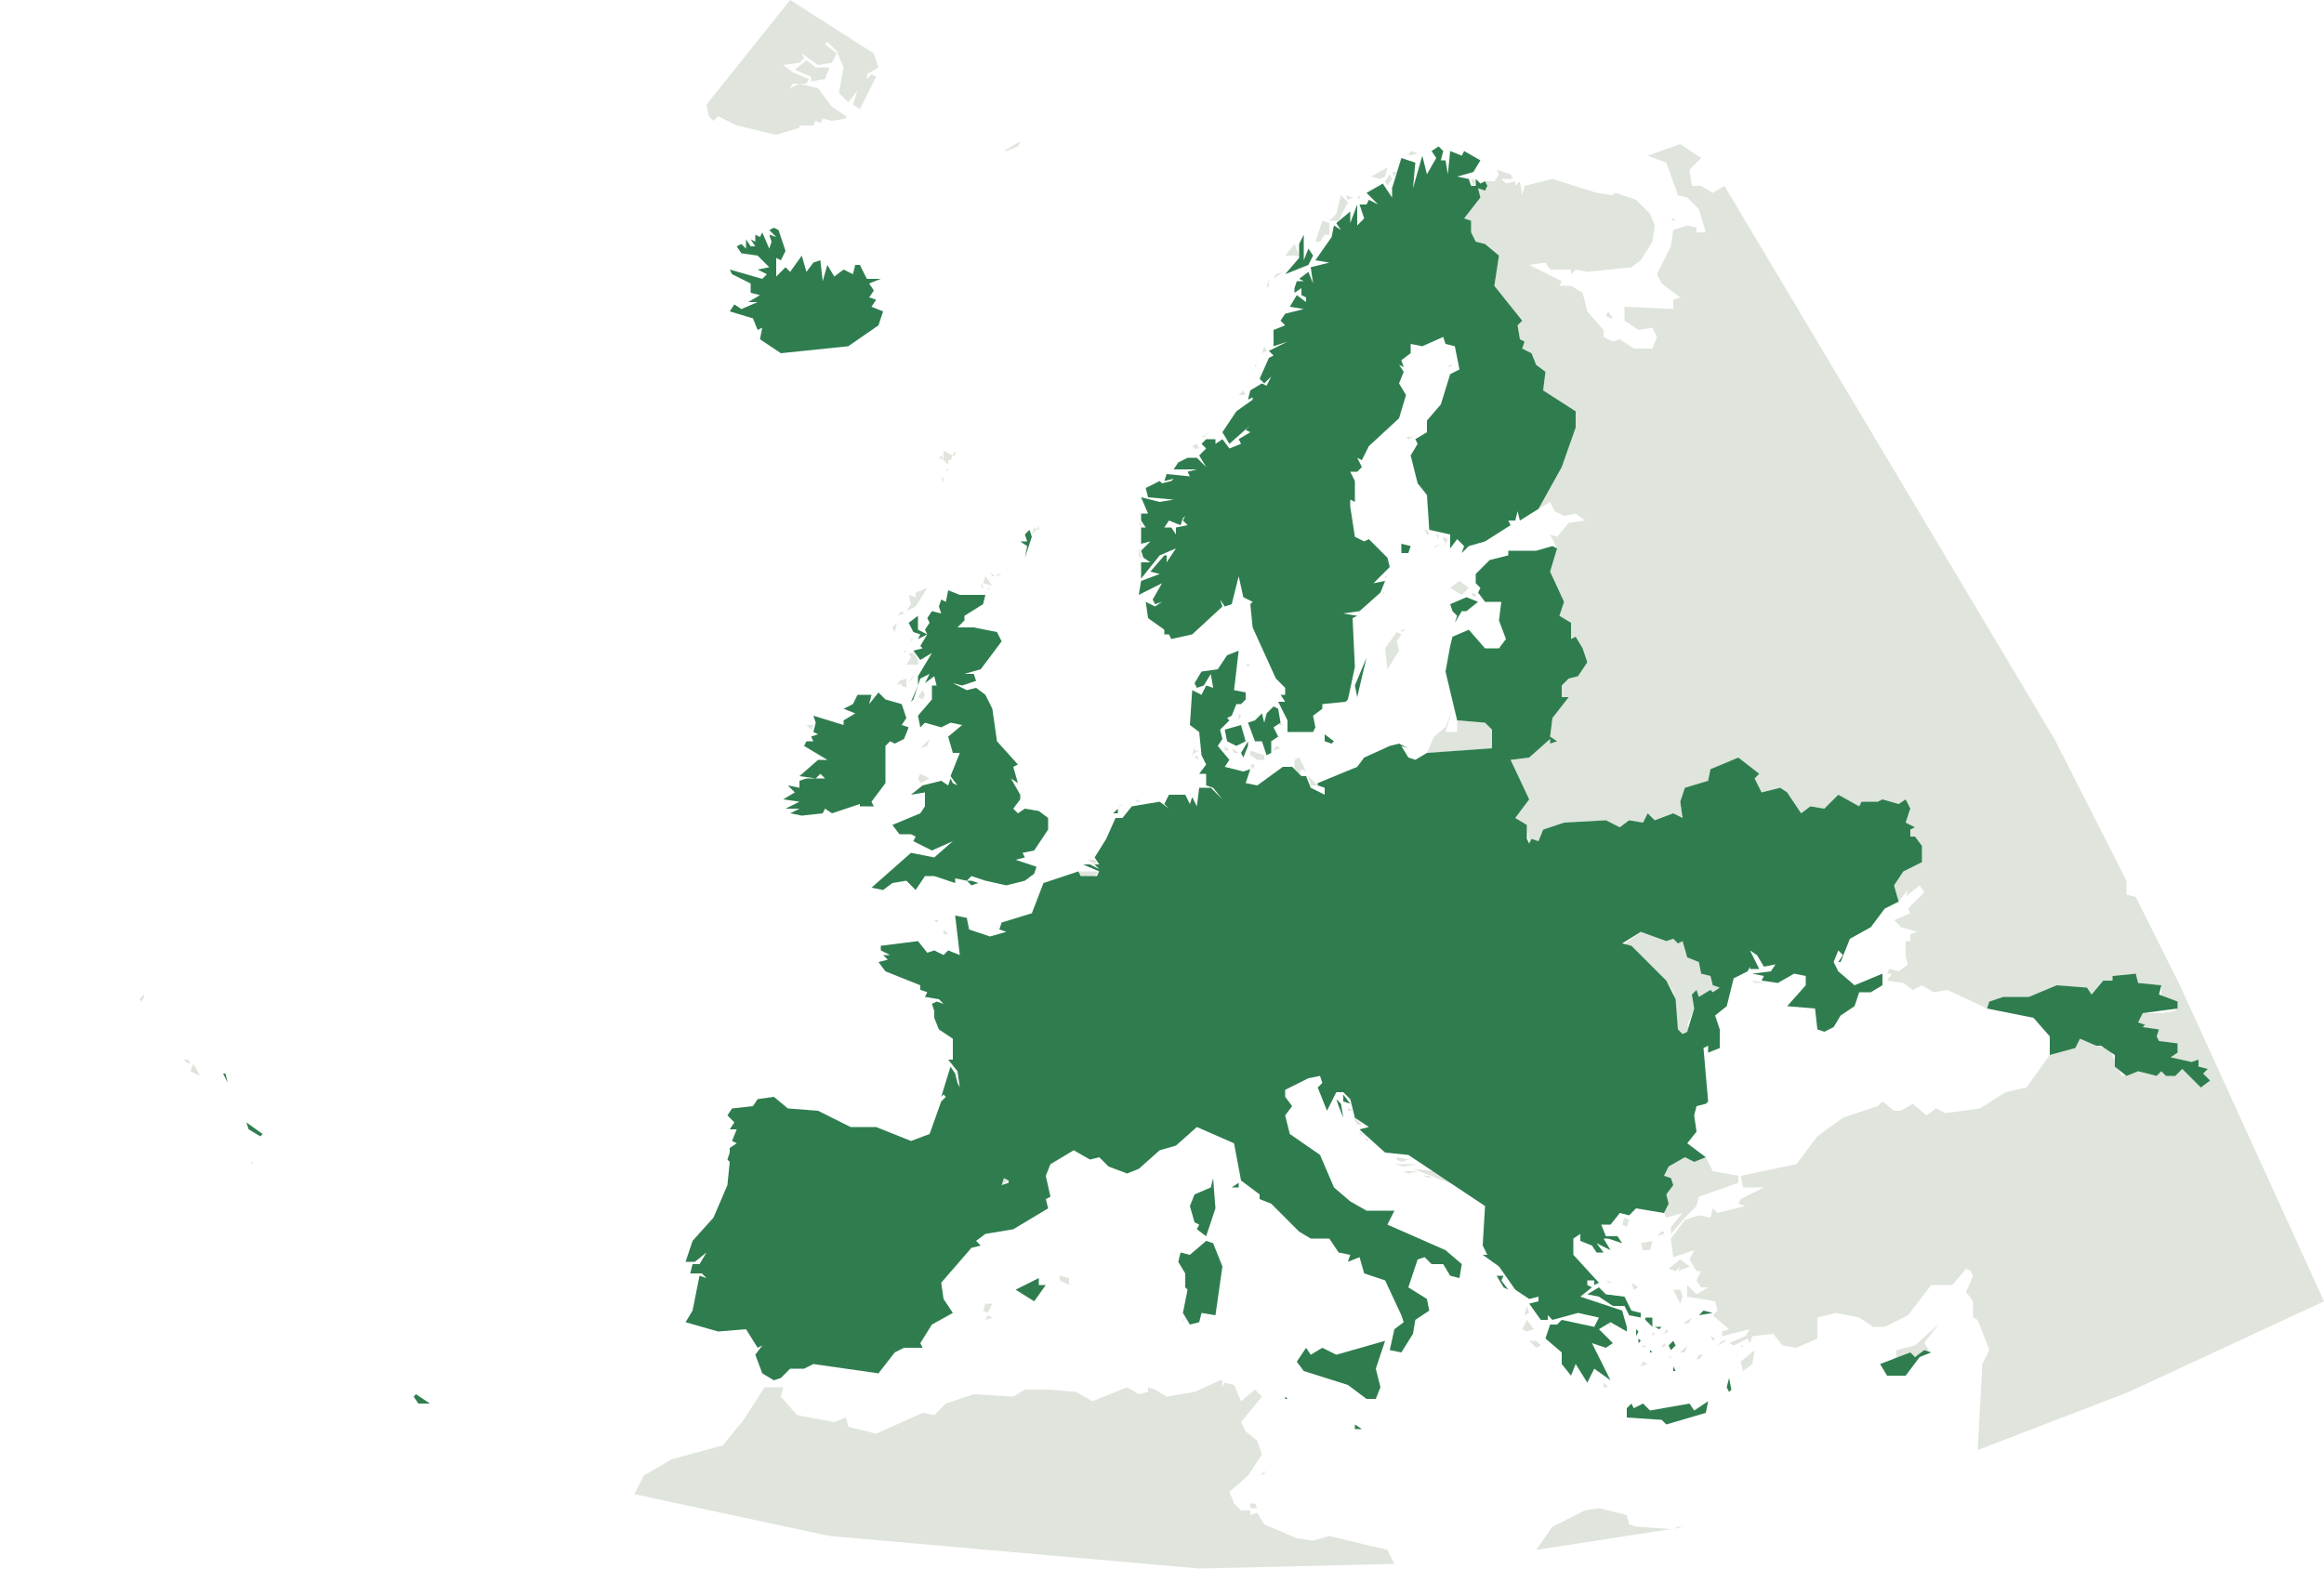
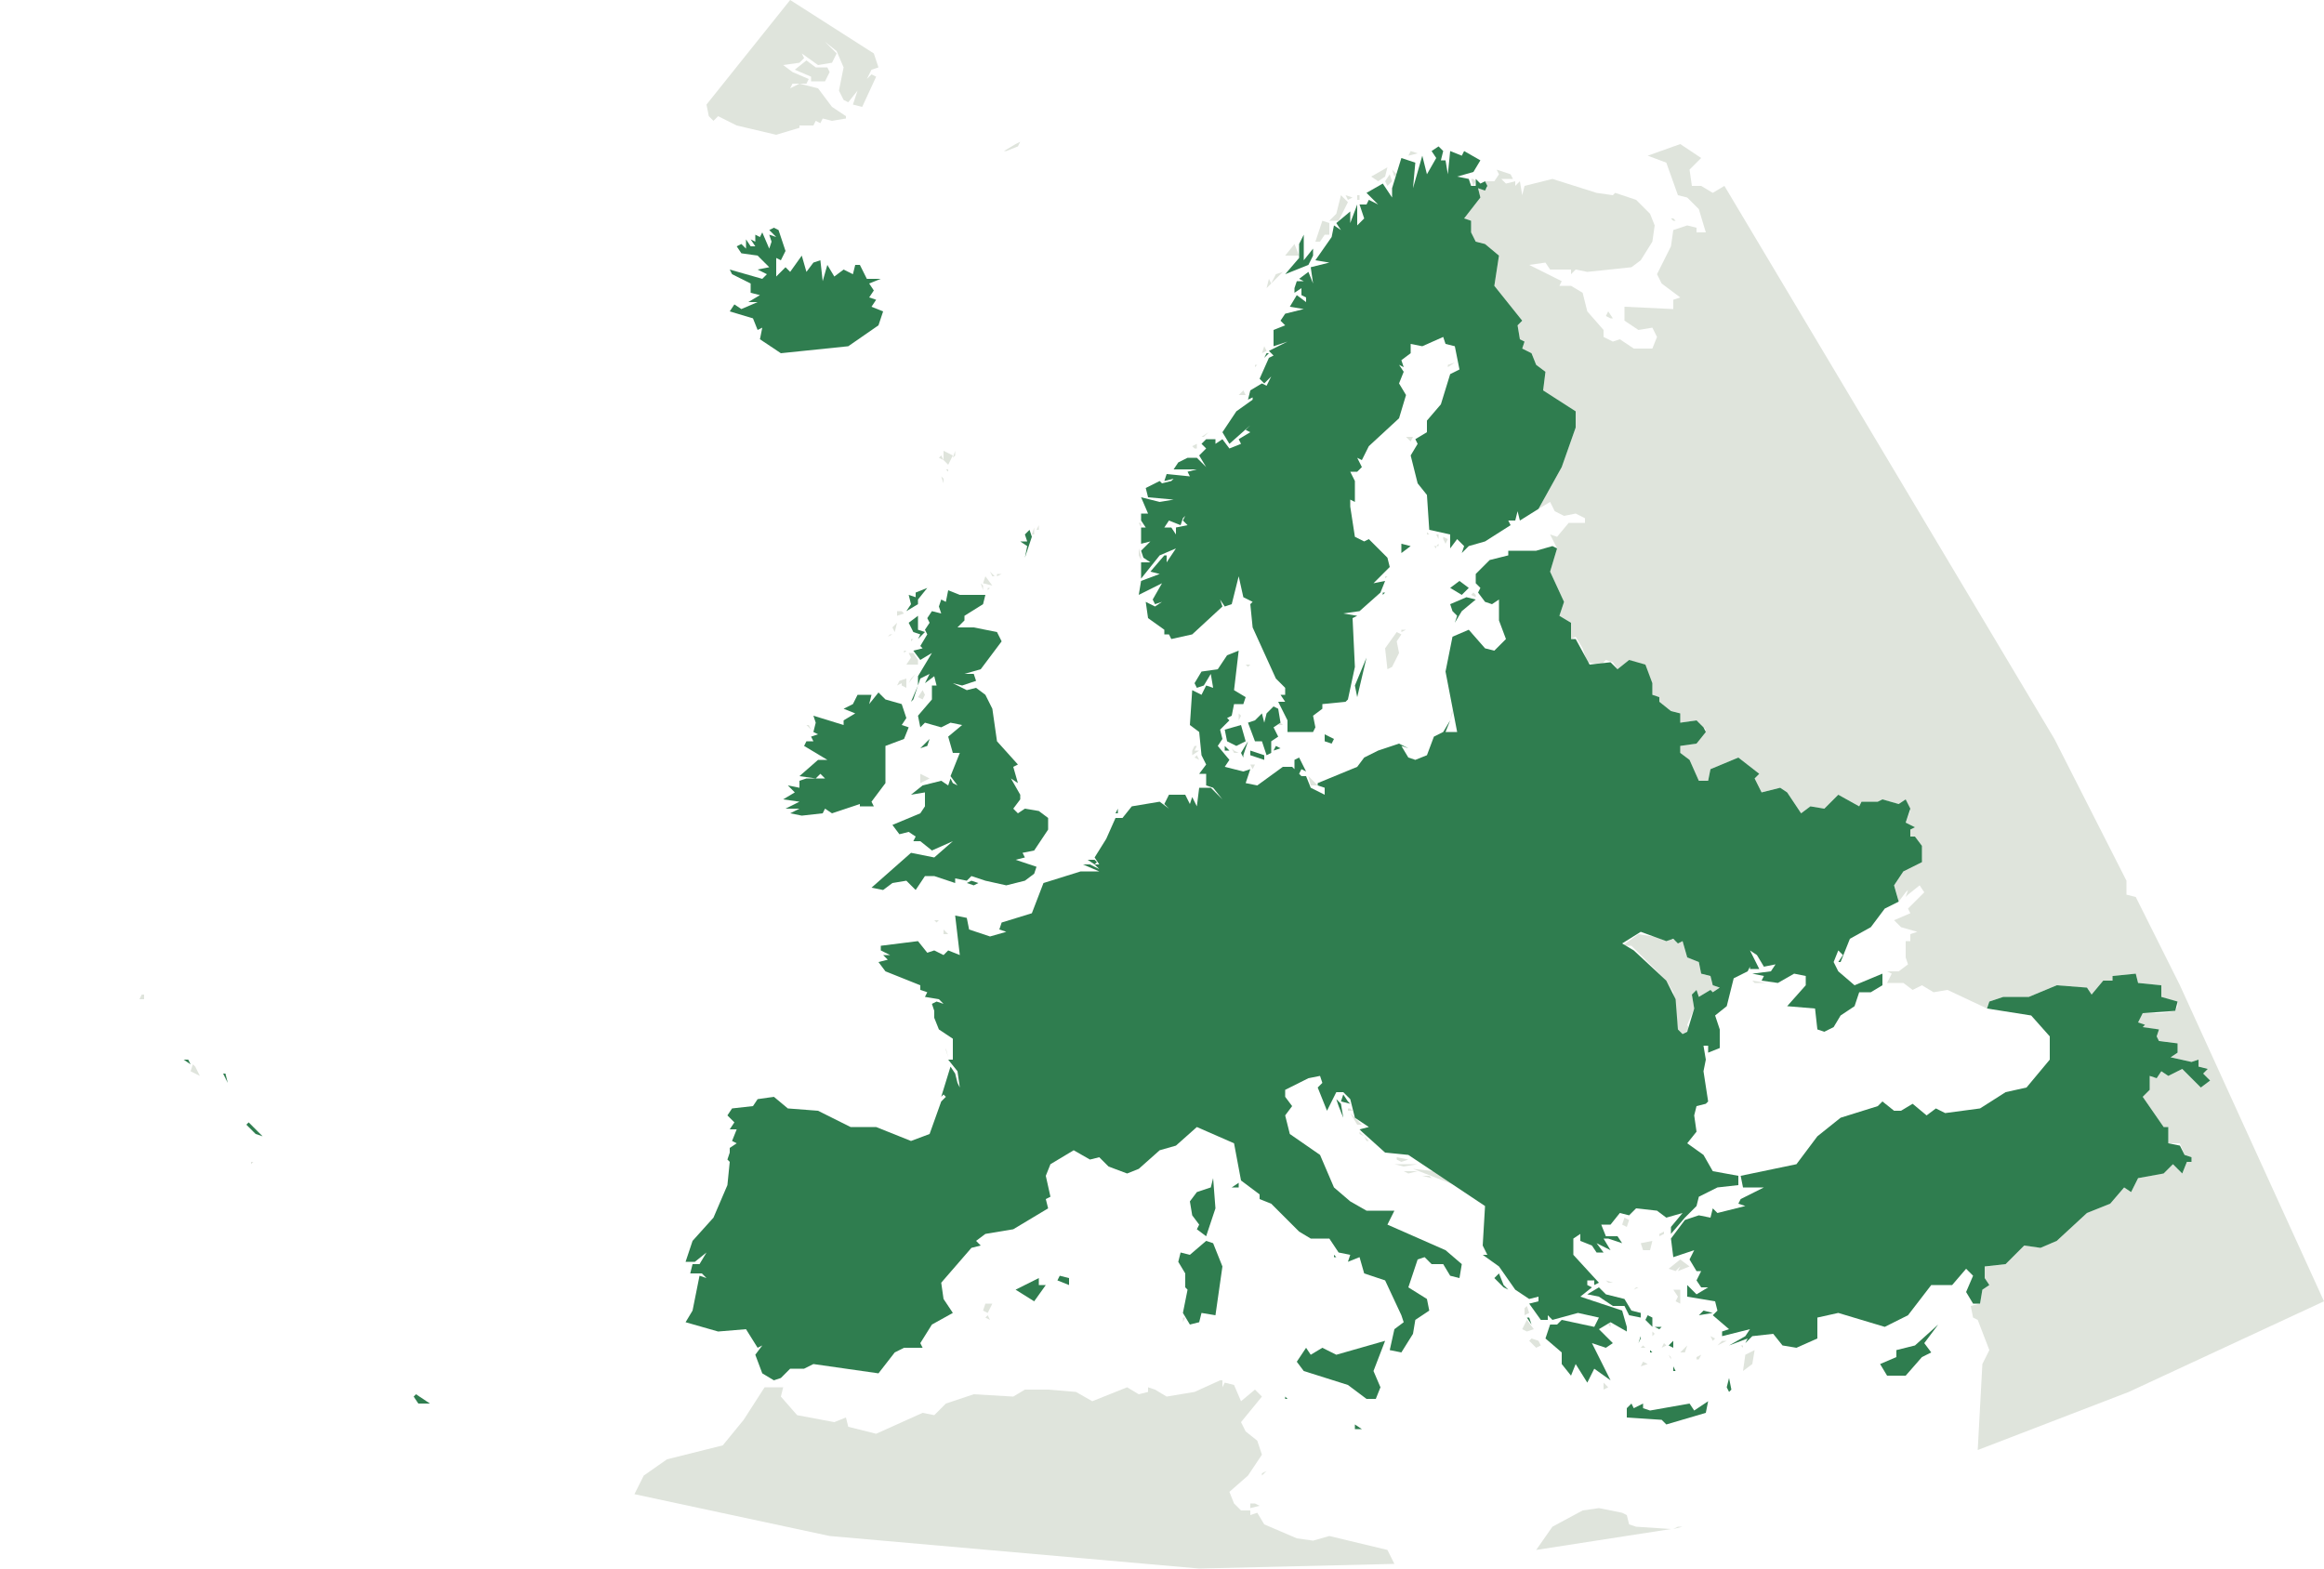
<svg xmlns="http://www.w3.org/2000/svg" viewBox="0 0 1000 675" role="img" aria-label="Map of Europe; the shaded land has DayHikes in the Catalog">
  <g fill-rule="evenodd">
-     <path fill="#dfe4dc" d="M273,643L277,635L289,628L311,622L320,611L329,597L337,597L336,601L343,609L359,612L364,610L365,614L377,617L397,608L402,609L407,604L419,600L436,601L441,598L451,598L463,599L470,603L485,597L490,600L494,599L494,597L497,598L502,601L514,599L525,594L526,594L526,597L527,595L531,596L534,603L540,598L543,601L534,612L536,616L541,620L543,626L537,635L529,642L531,647L534,650L538,650L538,652L541,651L544,656L558,662L565,663L572,661L597,667L600,673L516,675L357,661ZM109,500L108,501L108,500ZM83,458L84,459L86,463L82,461ZM79,456L81,456L82,458L80,457ZM90,463L86,457L90,463ZM61,431L60,430L62,428L62,429ZM406,400L408,402L406,402ZM403,397L402,396L404,396ZM395,335L396,333L400,335L396,337ZM350,312L349,314L347,312ZM396,322L400,318L399,321ZM397,297L398,299L397,301L395,300ZM388,295L388,294L386,295L387,293L390,292L390,296ZM392,292L394,290L391,294ZM391,281L393,281L395,284L395,286L390,286L392,283ZM389,281L389,280L390,280ZM384,273L383,273L383,273ZM393,275L392,276L392,275ZM386,268L385,272L385,272L384,270ZM386,265L388,263L389,264ZM394,261L390,263L392,260L391,256L394,257L394,255L399,253ZM426,253L425,254L425,253ZM423,252L423,254L422,251ZM427,252L423,251L424,248ZM426,246L428,248L427,248ZM429,247L431,247L429,248ZM405,205L406,206L406,208ZM407,202L408,202L408,203ZM404,197L405,196L406,198ZM408,200L406,198L406,194L410,196L409,198L408,198ZM411,196L410,196L411,194ZM378,29L373,32L373,34L375,32L377,33L370,47L367,45L369,39L365,44L361,40L363,29L360,22L356,18L355,19L360,23L358,27L352,28L345,23L346,25L344,27L337,28L341,31L348,34L347,36L341,36L340,38L344,36L352,38L358,46L364,50L364,51L358,52L354,51L353,53L351,52L350,54L344,54L344,55L334,58L317,54L309,50L307,52L305,50L304,45L340,0L376,23ZM355,34L349,35L349,33L342,30L347,26L351,29L357,29ZM438,63L433,65L432,65L437,62L439,61ZM540,647L541,649L538,649L538,647ZM543,634L545,633L543,635ZM427,567L424,568L425,566ZM427,561L425,565L423,564L424,561ZM509,568L510,567L509,569ZM460,550L460,553L456,551L456,549ZM509,536L507,538L509,536ZM431,510L432,507L434,508ZM499,495L500,495L500,495ZM408,455L407,452L407,451ZM470,378L465,377L464,375L473,375ZM468,370L471,370L472,371L471,372ZM483,346L482,347L481,347ZM484,345L486,345L488,345L485,345ZM489,345L489,344L491,345ZM493,344L495,344L493,344ZM540,329L539,331L538,329ZM515,325L516,327L514,326ZM541,327L538,325L538,323L544,325L544,327ZM533,324L531,324L530,322ZM516,323L514,324L513,325L514,321L514,323ZM529,323L527,323L527,321L528,322ZM534,308L533,310L533,307ZM537,287L536,286L538,286ZM490,236L491,239L491,241L490,239ZM446,228L444,230L445,227ZM446,228L447,226L447,228ZM491,227L490,225L491,225ZM516,193L514,193L513,192L515,191ZM520,186L518,188L517,188ZM535,168L536,170L533,170ZM541,157L540,158L540,157ZM583,612L581,612L581,612ZM657,573L655,572L657,568L660,572ZM657,562L658,565L656,566ZM575,541L574,540L575,541ZM557,524L557,523L557,524ZM626,510L608,503L617,504ZM612,506L615,506L616,507ZM606,505L604,504L610,504ZM600,501L610,501L604,502ZM606,499L603,500L601,499L601,498ZM587,489L588,490L589,491L588,491ZM583,488L586,491L582,487ZM585,488L585,487L587,489ZM584,484L582,480L586,484ZM582,478L580,478L580,477L581,477ZM564,338L563,334L567,338ZM557,331L557,327L559,326L562,332L560,331L559,333ZM548,323L549,321L551,322ZM552,312L550,312L551,311ZM602,280L597,288L596,279L601,272L603,273L601,276ZM603,272L603,271L605,271ZM595,256L595,255L596,255ZM597,248L596,249L596,249L596,248ZM609,238L610,239L609,238ZM602,236L602,238L602,236ZM544,149L545,151L543,152ZM546,120L546,123L545,124ZM552,117L548,120L547,122L549,118ZM559,110L553,110L557,105ZM572,96L572,101L570,101L568,104L566,104L569,95ZM580,87L576,95L572,95L575,92L577,84ZM584,85L585,84L585,86ZM580,86L579,84L579,84L582,85ZM724,657L720,658L722,657ZM682,650L688,649L700,652L701,656L704,657L719,658L661,667L668,657ZM692,597L690,597L690,595ZM707,586L709,587L706,588ZM719,585L718,583L719,584ZM726,579L725,582L723,582ZM717,579L715,580L716,578ZM708,580L706,579L708,579ZM712,574L711,575L711,573ZM716,574L717,572L718,573ZM658,577L661,577L663,579L661,580ZM693,569L693,571L692,570ZM702,552L705,554L703,555ZM694,552L692,552L691,551ZM695,550L695,550L694,551ZM710,538L707,538L706,535L711,534ZM713,532L715,530L716,530L716,531ZM709,527L712,527L712,527ZM701,525L700,528L698,527L699,524ZM627,310L639,311L642,314L643,322L614,324L617,317L622,313L625,305L622,315L627,315ZM635,257L633,256L634,255L635,256ZM629,256L624,253L628,250L632,253ZM618,236L617,235L618,235ZM619,235L618,235L619,234ZM622,234L621,232L621,231L623,232ZM619,230L619,232L618,230ZM615,230L614,230L613,228L614,228ZM608,188L606,189L605,188ZM625,157L624,158L623,158L624,157ZM597,80L596,78L598,75L599,77ZM599,74L601,74L600,76ZM594,77L590,76L597,72L596,76ZM610,66L606,67L607,65ZM851,624L853,587L856,581L851,568L849,567L849,560L846,556L849,549L848,547L846,546L840,553L831,553L821,566L811,571L806,571L800,567L790,565L782,567L782,576L773,580L767,579L763,574L754,575L753,578L752,576L746,579L744,578L751,575L753,572L741,575L741,573L744,572L737,566L739,564L738,560L726,558L726,553L730,557L735,554L732,554L730,551L732,547L730,547L727,542L729,538L720,541L719,533L725,525L731,523L736,524L737,520L739,522L751,519L748,518L749,516L759,511L750,511L749,506L773,501L782,489L793,481L808,476L810,474L815,478L818,478L823,475L829,480L833,477L837,479L852,477L863,470L872,468L882,454L893,451L895,447L908,452L913,463L920,461L928,463L930,461L933,463L939,460L947,468L951,465L948,462L950,460L946,459L946,456L943,457L934,455L937,453L937,449L929,448L928,446L929,443L922,442L923,441L920,440L922,436L930,436L936,435L937,433L937,431L930,429L930,424L920,423L919,419L909,420L909,422L905,422L900,428L898,425L885,424L873,429L862,429L856,431L855,434L838,426L832,427L827,424L823,426L819,423L812,422L814,419L812,419L813,417L817,418L821,415L820,412L820,405L822,405L822,402L825,401L818,399L815,396L822,393L821,391L828,384L826,381L821,385L820,386L821,383L820,384L817,388L816,384L815,381L819,375L827,370L827,364L824,360L822,360L822,357L824,356L820,354L822,349L820,344L817,346L810,344L808,345L801,345L800,347L791,342L785,348L779,347L775,350L769,341L766,339L758,341L755,335L757,333L748,326L736,331L735,336L725,339L723,345L724,352L720,350L712,353L709,350L707,354L701,353L697,356L691,353L673,354L664,357L662,362L659,361L658,363L657,355L652,352L658,344L650,327L658,326L667,318L667,320L670,319L667,317L668,309L675,300L672,300L672,295L675,292L679,291L683,285L681,279L678,274L676,275L676,268L671,265L673,259L667,246L670,236L667,230L670,231L675,225L682,224L678,221L673,222L669,220L667,216L662,219L672,201L678,184L678,177L664,168L665,160L661,157L659,152L655,150L656,147L654,146L653,140L655,138L643,123L645,110L639,105L635,104L633,100L633,95L630,94L637,85L636,81L640,81L639,78L643,78L645,75L644,73L650,75L651,77L646,77L648,79L652,78L652,80L654,78L655,84L656,80L668,77L687,83L694,84L695,83L704,86L710,92L712,97L711,104L706,112L702,115L683,117L678,116L676,118L676,116L667,116L665,113L658,114L672,121L671,123L676,123L681,126L683,134L690,142L690,145L694,147L697,146L703,150L711,150L713,145L711,141L705,142L699,138L699,132L720,133L720,129L723,128L715,122L713,118L719,106L720,99L726,97L730,98L730,100L734,100L731,90L726,85L722,84L717,70L709,67L723,62L732,68L727,73L728,80L732,80L737,83L742,80L884,318L915,379L915,385L919,386L938,424L1000,560L916,599ZM859,598L859,599L859,598ZM830,581L823,584L822,582L816,585L814,585L816,584L816,581L824,579L834,570L828,578ZM749,586L755,581L754,587L750,590ZM733,583L731,585L730,585L731,583ZM750,580L749,579L750,579ZM743,577L739,579L738,580L741,577ZM738,576L737,577L736,575ZM725,570L725,569L728,567L727,569ZM720,555L723,555L724,558L723,561ZM727,545L722,547L723,545L721,547L718,546L723,542ZM921,443L921,444L921,443ZM748,509L731,515L730,519L725,524L719,531L719,528L724,522L717,524L716,522L718,518L717,514L720,510L719,507L716,506L718,502L725,498L729,500L734,498L737,504L748,506ZM754,422L760,423L762,423L755,423ZM706,401L717,405L720,404L722,406L724,405L726,412L731,414L732,419L736,420L737,424L740,425L737,427L736,426L731,429L730,426L728,428L729,434L726,441L727,443L724,445L722,443L720,427L717,422L702,407L698,407ZM691,136L692,134L694,137L693,137ZM721,95L720,95L719,94L720,94ZM634,80L633,77L634,77L635,78Z" />
-     <path fill="#2f7d4f" d="M180,604L178,601L179,600L185,604ZM107,486L106,483L113,488L112,489ZM97,462L98,466L96,462ZM309,573L295,569L298,564L301,549L304,550L302,548L297,548L298,544L301,544L304,539L299,543L295,543L298,534L307,524L313,510L314,500L313,499L314,496L314,494L317,492L315,491L317,486L314,486L316,483L313,480L315,477L324,476L326,473L333,472L339,477L352,478L366,485L377,485L392,491L400,488L405,474L407,472L406,471L405,472L409,459L411,462L412,466L413,468L412,461L408,456L410,456L410,447L404,443L402,438L402,435L401,432L403,431L406,432L404,430L398,429L399,427L396,426L396,424L381,418L378,414L382,413L380,411L383,411L379,409L379,407L395,405L399,410L402,409L406,411L408,409L413,411L411,394L416,395L417,400L426,403L433,401L430,400L431,397L444,393L449,380L464,375L465,377L472,377L473,375L466,372L469,372L473,374L471,372L473,372L471,369L476,361L480,352L483,352L487,347L499,345L503,348L501,346L503,342L507,342L510,342L512,346L513,343L515,347L516,339L521,339L525,343L526,344L522,339L519,338L519,333L516,333L519,329L517,325L516,315L512,312L513,297L517,299L519,295L522,296L521,290L518,295L515,296L514,294L517,289L524,288L528,282L533,280L531,297L536,298L536,301L534,303L532,303L530,308L528,309L529,310L525,314L526,318L524,321L529,327L527,330L535,332L538,331L536,337L541,338L552,330L556,330L560,334L562,334L564,339L570,342L570,339L567,338L567,337L584,330L587,326L598,321L602,320L606,322L603,321L606,326L609,327L614,324L642,322L642,314L639,311L627,310L622,289L624,278L625,274L632,271L639,279L645,279L648,275L645,267L646,259L639,259L636,255L637,253L635,251L635,247L641,241L649,239L649,237L661,237L668,235L670,236L667,246L673,259L671,265L676,268L676,275L678,274L681,279L683,285L679,291L675,292L672,295L672,300L675,300L668,309L667,317L670,319L667,320L667,318L658,326L650,327L658,344L652,352L657,355L657,361L658,363L659,361L662,362L664,357L673,354L691,353L697,356L701,353L707,354L709,350L712,353L720,350L724,352L723,345L725,339L735,336L736,331L748,326L757,333L755,335L758,341L766,339L769,341L775,350L779,347L785,348L791,342L800,347L801,345L808,345L810,344L817,346L820,344L822,348L820,354L824,356L822,357L822,360L824,360L827,364L827,371L819,375L815,381L817,388L811,391L805,399L796,404L792,414L791,414L793,411L791,409L789,414L791,418L798,424L810,419L810,424L805,427L800,427L798,433L792,437L789,442L785,444L782,443L781,434L769,433L777,424L777,420L772,419L765,423L758,422L759,420L754,419L762,418L764,415L759,416L756,411L753,409L757,417L753,417L753,416L752,418L746,421L743,433L738,437L740,443L740,451L735,453L735,450L733,451L735,474L734,475L730,476L729,480L730,487L726,492L734,498L729,500L725,498L718,502L716,506L719,507L720,510L717,514L718,518L716,522L704,520L701,523L697,522L693,527L689,527L691,532L696,532L698,535L692,533L690,533L693,538L687,535L690,539L687,539L685,536L680,534L680,531L677,533L677,540L688,552L686,553L686,551L683,551L683,553L685,554L680,558L698,564L700,571L700,573L693,569L688,572L694,578L691,580L685,578L693,594L686,589L683,595L678,587L676,592L672,587L672,582L665,576L667,570L670,570L672,568L686,571L688,567L679,565L668,568L666,566L666,568L663,568L658,561L662,560L662,558L658,559L652,555L645,545L638,540L640,540L638,536L639,519L606,497L596,496L586,487L585,486L589,485L583,481L581,473L578,470L575,470L571,478L567,468L569,466L568,463L563,464L553,469L553,472L556,476L553,480L555,488L568,497L574,511L581,517L588,521L600,521L597,527L622,538L629,544L628,550L624,549L621,544L616,544L613,541L610,542L606,554L614,559L615,564L609,568L608,574L603,582L598,581L600,572L604,569L603,566L596,551L587,548L585,541L580,543L581,540L576,539L572,533L564,533L559,530L547,518L542,516L542,514L534,508L531,492L515,485L506,493L499,495L490,503L485,505L477,502L473,498L469,499L462,495L452,501L450,506L452,515L450,516L451,520L436,529L424,531L420,534L422,536L418,537L405,552L406,559L410,565L401,570L396,578L397,580L389,580L385,582L378,591L350,587L346,589L340,589L336,593L333,594L328,591L325,583L328,579L326,580L321,572ZM431,510L434,509L434,508L432,507ZM557,523L557,524L557,523ZM702,407L717,422L721,430L722,443L724,445L726,444L729,434L728,428L730,426L731,429L736,426L737,427L740,425L737,424L736,420L732,419L731,414L726,412L724,405L722,406L720,404L717,405L706,401L698,406ZM450,553L445,560L437,555L447,550L447,553ZM526,545L523,566L517,565L516,569L512,570L509,565L511,555L510,554L510,548L507,543L508,539L512,540L519,534L522,535ZM523,520L519,532L515,529L516,527L514,526L512,519L514,514L521,511L522,507ZM530,511L533,509L533,511ZM416,379L418,379L421,380L418,381ZM481,350L479,350L481,348ZM383,319L381,321L381,337L375,345L376,347L370,347L370,346L358,350L355,348L354,350L345,351L340,350L344,348L338,348L344,345L337,344L342,341L339,338L344,339L344,336L347,335L355,335L353,333L351,335L344,334L352,327L356,327L346,321L347,319L350,319L349,317L352,316L350,315L351,311L350,308L363,312L363,310L368,307L363,305L367,303L369,299L375,299L374,303L378,298L381,301L378,303L381,301L388,303L390,309L388,312L391,313L389,318L385,320ZM498,343L499,343L498,343ZM401,366L393,362L394,360L392,359L387,359L384,355L396,350L398,347L398,341L392,342L397,338L405,336L408,338L409,335L410,337L412,338L409,334L413,324L410,324L408,317L414,312L409,311L405,313L398,311L396,313L395,308L401,301L401,295L403,295L402,291L398,294L400,290L396,292L393,301L392,302L395,295L395,291L401,281L396,284L393,280L397,279L396,278L399,273L398,271L400,268L399,266L401,263L405,264L404,261L405,258L407,259L408,254L413,256L422,256L424,256L423,260L415,265L415,267L412,270L419,270L429,272L431,276L422,288L415,290L419,290L420,293L414,295L410,294L416,297L420,296L424,299L427,305L429,319L438,329L436,330L438,337L435,335L431,334L435,335L439,342L439,344L436,348L438,350L441,348L447,349L451,352L451,357L445,366L440,367L441,369L437,370L446,373L445,376L441,379L433,381L424,379L418,377L416,379L411,378L411,380L402,377L398,377L394,383L390,379L384,380L380,383L375,382L392,367L402,369L410,362ZM537,319L537,321L535,326L534,324ZM532,321L528,319L527,314L534,312L536,319ZM395,271L399,273L395,275L396,273L393,272L391,268L395,265ZM444,231L441,240L442,235L439,233L442,233L441,230L443,228ZM379,120L374,122L376,125L374,128L377,129L375,132L380,134L378,140L365,149L336,152L327,146L328,141L326,142L324,137L314,134L316,131L319,133L326,130L322,130L327,127L323,126L323,122L315,118L314,116L328,120L330,118L326,116L331,115L326,110L319,109L317,106L319,105L321,107L321,103L323,106L325,106L323,103L325,104L325,101L327,102L328,100L331,107L332,104L331,101L334,102L331,99L333,98L335,99L338,108L336,112L334,111L334,119L338,115L340,117L345,110L347,117L350,113L353,112L354,121L356,114L359,119L363,116L367,118L368,114L370,114L373,120ZM586,615L583,615L583,613ZM554,602L553,602L553,601ZM592,589L594,597L592,602L588,602L580,596L561,590L558,586L562,580L564,583L569,580L575,583L596,577ZM657,567L659,570L659,570ZM644,549L647,549L646,551L649,555L647,554ZM575,473L577,475L578,481L576,476ZM578,474L578,471L581,475ZM574,319L573,320L570,319L570,316ZM548,313L550,317L547,319L547,324L545,325L543,319L540,319L537,311L540,310L543,307L544,311L545,307L548,304L550,305L551,311ZM583,295L588,283L584,300ZM607,235L606,238L603,238L603,234ZM621,145L612,149L607,148L607,152L603,155L604,158L602,157L604,160L602,165L605,170L602,180L589,192L586,198L584,197L586,201L584,203L581,203L583,207L583,216L581,215L581,218L583,231L587,233L589,232L597,240L598,244L591,251L596,250L594,255L585,263L578,264L584,265L582,266L583,287L580,301L579,302L569,303L569,305L565,308L566,313L565,315L554,315L554,310L550,302L553,302L551,299L553,299L553,296L549,292L539,270L538,260L539,259L535,257L533,248L530,260L527,261L525,258L526,261L513,273L504,275L503,273L501,273L501,271L494,266L493,259L497,261L500,259L497,260L496,258L500,251L490,256L491,250L499,247L495,246L501,239L502,239L502,242L506,236L499,239L491,249L491,242L495,242L492,240L491,237L495,233L491,234L491,227L504,227L506,230L506,227L511,226L509,224L510,222L509,223L508,226L503,224L501,227L493,227L491,224L491,221L494,221L491,214L499,216L505,215L494,214L493,210L499,207L500,208L504,207L505,206L501,207L502,204L512,205L511,203L515,202L505,202L507,199L511,197L515,197L519,201L516,196L519,193L517,191L519,189L523,189L523,191L526,189L529,193L534,191L533,189L538,186L536,185L538,183L529,191L526,186L532,177L539,172L539,171L537,172L538,168L543,165L545,166L547,162L544,165L542,163L546,154L548,153L546,151L554,147L548,149L548,142L553,140L551,138L553,135L561,133L555,132L558,127L562,130L562,128L560,127L560,124L557,126L557,124L558,121L561,121L559,120L563,117L565,122L564,115L572,113L566,112L573,102L574,97L577,99L575,96L581,91L581,96L584,88L584,97L587,94L585,88L588,88L589,86L593,88L588,83L595,79L599,85L599,81L603,68L609,70L608,81L612,67L614,75L618,68L616,65L619,63L621,65L620,69L622,69L623,75L624,65L629,67L630,65L637,69L634,74L627,76L632,77L633,80L635,80L635,77L637,79L639,78L640,80L639,82L636,81L637,85L630,94L633,95L633,100L635,104L639,105L645,110L643,123L655,138L653,140L654,146L656,147L655,150L659,152L661,157L665,160L664,168L678,177L678,184L672,201L662,219L654,224L653,220L652,224L649,224L650,226L639,233L632,235L629,238L630,235L627,232L624,236L624,230L615,228L614,213L610,208L607,196L610,191L609,189L614,186L614,181L620,174L624,161L628,159L626,149L622,148ZM545,152L544,154L544,154ZM563,107L565,110L563,114L553,118L559,111L559,105L561,101L561,112ZM809,587L822,582L824,584L828,581L831,582L826,584L820,592L812,592ZM707,604L710,607L727,604L729,607L735,603L734,608L717,613L715,611L700,610L700,606L702,604L703,606ZM744,593L745,598L744,599L743,597ZM720,588L721,590L720,590ZM711,582L710,582L710,581ZM721,579L719,581L718,579L720,577ZM705,576L706,577L705,578ZM704,575L704,572L704,572L705,573ZM715,571L714,572L712,571L712,571ZM737,565L731,566L733,564ZM708,567L711,567L711,571L708,568ZM699,558L702,564L706,565L706,567L701,566L699,562L694,562L688,558L683,557L688,554L691,557ZM915,463L910,459L910,454L904,450L902,450L895,447L893,451L882,454L882,446L875,438L855,434L856,431L862,429L873,429L885,424L898,425L900,428L905,422L909,422L909,420L919,419L920,423L930,424L929,428L937,431L937,434L922,436L920,440L923,441L922,442L929,443L928,446L929,448L937,449L937,453L934,455L943,457L946,456L946,459L950,460L948,462L951,465L947,468L939,460L936,463L932,463L930,461L928,463L920,461ZM921,444L921,443L921,443ZM636,259L631,263L629,263L626,268L627,265L625,263L624,260L631,257Z" />
+     <path fill="#dfe4dc" d="M287,628L311,622L320,611L329,597L337,597L336,601L343,609L359,612L364,610L365,614L377,617L397,608L402,609L407,604L419,600L436,601L441,598L451,598L463,599L470,603L485,597L490,600L494,599L494,597L497,598L502,601L514,599L525,594L526,594L526,597L527,595L531,596L534,603L540,598L543,601L534,612L536,616L541,620L543,626L537,635L529,642L531,647L534,650L538,650L538,652L541,651L544,656L558,662L565,663L572,661L597,667L600,673L516,675L357,661L273,643L277,635ZM109,500L108,501L108,500ZM83,458L84,459L86,463L82,461ZM90,463L86,457L90,463ZM425,566L426,568L424,567ZM427,561L425,565L423,564L424,561ZM60,430L61,428L62,428L62,430ZM408,455L407,452L407,451ZM406,400L408,402L406,402ZM403,397L402,396L404,396ZM396,337L396,333L400,335ZM348,312L349,314L347,312ZM397,297L398,299L397,301L395,300ZM388,295L388,294L386,295L387,293L390,292L390,296ZM392,292L394,290L391,294ZM391,281L393,281L395,284L395,286L390,286L392,283ZM389,281L389,280L390,280ZM384,273L382,274L383,273ZM393,275L392,276L392,275ZM386,268L385,272L385,272L384,270ZM386,263L388,263L389,264L386,265ZM426,253L425,254L425,253ZM423,252L423,254L422,251ZM427,252L423,251L424,248ZM426,246L428,248L427,248ZM429,247L431,247L429,248ZM445,227L445,230L444,230ZM446,228L447,226L447,228ZM405,205L406,206L406,208ZM407,202L408,202L408,203ZM404,197L405,196L406,198ZM408,200L406,198L406,194L410,196ZM411,196L410,197L411,194ZM375,30L373,34L375,32L377,33L371,46L367,45L369,39L365,44L363,43L361,39L363,29L360,22L355,18L360,23L358,27L352,28L345,23L346,25L344,27L337,28L341,31L348,34L347,36L341,36L340,38L344,36L352,38L358,46L364,50L364,51L358,52L354,51L353,53L351,52L350,54L344,54L344,55L334,58L317,54L309,50L307,52L305,50L304,45L340,0L376,23L378,29ZM355,35L349,35L349,33L342,30L347,26L351,29L356,29L357,31ZM438,63L433,65L432,65L437,62L439,61ZM538,647L540,647L542,648L538,649ZM543,634L545,633L543,635ZM509,569L509,567L510,567ZM509,536L507,538L509,536ZM557,523L557,524L557,524ZM606,505L604,504L610,504ZM600,501L608,501L610,501L604,502ZM606,499L603,500L601,499L601,498ZM499,495L500,495L500,495ZM588,491L587,489L589,491ZM583,488L586,491L582,487ZM585,488L585,487L587,489ZM581,479L582,480L586,484L584,484ZM582,478L580,478L580,477L581,477ZM482,347L483,346L483,346ZM491,345L489,344L491,345ZM493,344L494,344L495,344ZM564,338L563,334L567,338ZM540,329L539,331L538,329ZM515,325L516,327L514,326ZM533,324L531,324L530,322L531,323ZM514,323L516,323L513,325L513,323L514,321L515,321ZM552,312L550,312L551,311ZM534,308L533,310L533,307ZM537,287L536,286L538,286ZM490,236L491,239L491,241L490,239ZM491,227L490,225L491,225ZM515,193L514,193L513,192L515,191ZM520,186L518,188L517,188ZM535,168L536,170L533,170ZM541,157L540,158L540,157ZM544,149L545,151L543,152ZM547,122L545,124L546,120ZM552,117L547,122L549,118ZM559,110L553,110L557,105ZM724,657L720,658L722,657ZM681,650L688,649L698,651L700,652L701,656L704,657L719,658L661,667L668,657ZM692,597L690,598L690,595L691,596ZM707,586L709,587L706,588ZM708,580L706,580L707,579ZM712,574L711,575L711,573ZM659,576L662,577L663,579L661,580L658,577ZM693,569L693,571L692,570ZM657,573L655,572L657,568L660,572ZM657,562L658,565L656,566L656,563ZM703,555L704,554L705,554ZM694,552L692,552L691,551ZM695,550L695,550L694,551ZM701,525L700,528L698,527L699,524ZM626,510L608,503L617,504ZM612,506L615,506L616,507ZM625,307L624,310L625,305ZM602,281L599,287L597,288L596,279L601,272L603,273L601,276ZM603,272L603,271L605,271ZM635,257L633,256L634,255L635,256ZM597,248L596,249L596,249L596,248ZM609,238L610,238L609,238ZM618,236L617,235L618,235ZM619,235L618,235L619,234ZM602,236L602,238L602,236ZM622,234L621,232L621,231L623,232ZM619,230L619,232L618,230ZM614,229L615,230L615,230L614,230ZM608,188L607,190L605,188ZM626,156L623,158L623,157ZM572,96L572,101L570,101L568,104L566,104L569,95ZM580,87L576,95L572,95L575,92L577,84ZM584,84L585,84L585,86L584,86ZM582,85L580,86L579,84ZM597,80L596,78L598,75L599,78ZM599,73L601,75L600,76ZM596,76L593,78L590,76L597,72ZM851,624L853,587L856,581L851,568L849,567L848,562L852,561L853,555L856,553L854,550L854,545L863,544L871,536L878,537L885,534L898,522L908,518L914,511L917,513L920,507L931,505L935,501L939,505L941,500L943,500L943,498L940,497L938,492L933,492L933,485L931,485L922,472L925,469L925,463L928,464L930,461L933,463L939,460L947,468L951,465L948,462L950,460L946,459L946,456L943,457L934,455L937,453L937,449L929,448L928,446L929,443L922,442L923,441L920,440L922,436L930,436L936,435L937,433L937,431L930,429L930,424L920,423L919,419L909,420L909,422L905,422L900,428L898,425L885,424L873,429L862,429L856,431L855,434L838,426L832,427L827,424L823,426L819,423L812,423L814,419L812,418L817,418L821,415L820,412L820,405L822,405L822,402L825,401L818,399L815,396L822,393L821,391L828,384L826,381L821,385L820,386L821,383L820,384L817,388L816,384L815,381L819,375L827,370L827,364L824,360L822,360L822,357L824,356L820,354L822,349L820,344L817,346L810,344L808,345L801,345L800,347L791,342L785,348L779,347L775,350L769,341L766,339L758,341L755,335L757,333L748,326L736,331L735,336L731,336L727,327L723,324L723,321L730,320L734,314L730,310L723,311L723,307L719,306L714,302L714,300L711,299L711,294L708,287L701,284L696,288L694,285L691,284L689,286L683,285L681,279L678,274L676,275L676,268L671,265L673,259L667,246L670,236L667,230L670,231L675,225L682,225L682,223L678,221L673,222L669,220L667,216L662,219L672,201L678,184L678,177L664,168L665,160L661,157L659,152L655,150L656,147L654,146L653,140L655,138L643,123L645,110L639,105L635,104L633,100L633,95L630,94L637,85L636,81L640,81L639,78L643,78L645,75L644,73L650,75L651,77L646,77L648,79L652,78L652,80L654,78L655,84L656,80L668,77L687,83L694,84L695,83L704,86L710,92L712,97L711,104L706,112L702,115L683,117L678,116L676,118L676,116L667,116L665,113L658,114L672,121L671,123L676,123L681,126L683,134L690,142L690,145L694,147L697,146L703,150L711,150L713,145L711,141L705,142L699,138L699,132L720,133L720,129L723,128L715,122L713,118L719,106L720,99L726,97L730,98L730,100L734,100L731,90L726,85L722,84L717,70L709,67L723,62L732,68L727,73L728,80L732,80L737,83L742,80L884,318L915,379L915,385L919,386L938,424L1000,560L916,599ZM859,598L859,598L859,598ZM750,590L751,583L755,581L754,587ZM732,583L731,585L730,585L730,584ZM750,580L749,579L750,579ZM719,585L718,583L719,584ZM743,577L739,579L738,580L741,577ZM726,579L725,582L723,582ZM738,576L737,577L736,575ZM717,579L715,580L716,578ZM716,574L718,573L718,573ZM728,567L725,570L724,571ZM720,555L723,555L723,561L721,560L722,558ZM727,545L722,547L723,545L721,547L718,546L723,542ZM710,538L707,538L706,535L711,534ZM714,532L714,531L716,530L716,531ZM709,527L712,527L712,527ZM921,443L921,444L921,443ZM754,422L760,423L762,423L755,423ZM705,402L724,405L726,412L731,414L732,419L736,420L737,424L740,425L737,427L736,426L731,429L730,426L728,428L729,434L726,441L727,443L724,445L722,443L720,427L717,422L702,407L698,407ZM691,136L692,134L694,137L693,137ZM721,95L720,95L719,94L720,94ZM634,80L633,77L634,77L635,78ZM610,66L606,67L607,65Z" />
+     <path fill="#2f7d4f" d="M180,604L178,601L179,600L185,604ZM106,484L107,483L113,489L110,488ZM82,458L79,456L81,456ZM97,462L98,466L96,462ZM309,573L295,569L298,564L301,549L304,550L302,548L297,548L298,544L301,544L304,539L299,543L295,543L298,534L307,524L313,510L314,500L313,499L314,496L314,494L317,492L315,491L317,486L314,486L316,483L313,480L315,477L324,476L326,473L333,472L339,477L352,478L366,485L377,485L392,491L400,488L405,474L407,472L406,471L405,472L409,459L411,462L412,466L413,468L412,461L408,456L410,456L410,447L404,443L402,438L402,435L401,432L403,431L406,432L404,430L398,429L399,427L396,426L396,424L381,418L378,414L382,413L380,411L383,411L379,409L379,407L395,405L399,410L402,409L406,411L408,409L413,411L411,394L416,395L417,400L426,403L433,401L430,400L431,397L444,393L449,380L465,375L473,375L466,372L469,372L473,374L471,372L473,372L471,369L476,361L480,352L483,352L487,347L499,345L503,348L501,346L503,342L507,342L510,342L512,346L513,343L515,347L516,339L521,339L525,343L526,344L522,339L519,338L519,333L516,333L519,329L517,325L516,315L512,312L513,297L517,299L519,295L522,296L521,290L518,295L515,296L514,294L517,289L524,288L528,282L533,280L531,297L536,300L535,303L531,303L530,308L528,309L529,310L525,314L526,318L524,321L529,327L527,330L535,332L538,331L536,337L541,338L552,330L556,330L560,334L562,334L564,339L570,342L570,339L567,338L567,337L584,330L587,326L593,323L602,320L606,322L603,321L606,326L609,327L614,325L617,317L621,315L624,310L622,315L627,315L622,289L625,274L632,271L639,279L643,280L648,275L645,267L645,258L642,260L639,259L636,255L637,253L635,251L635,247L641,241L649,239L649,237L661,237L668,235L670,236L667,246L673,259L671,265L676,268L676,275L678,275L684,286L693,285L696,288L701,284L708,286L711,294L711,299L714,300L714,302L719,306L723,307L723,311L730,310L733,313L734,315L730,320L723,321L723,324L727,327L731,336L735,336L736,331L748,326L757,333L755,335L758,341L766,339L769,341L775,350L779,347L785,348L791,342L800,347L801,345L808,345L810,344L817,346L820,344L822,348L820,354L824,356L822,357L822,360L824,360L827,364L827,371L819,375L815,381L817,388L811,391L805,399L796,404L792,414L791,414L793,411L791,409L789,414L791,418L798,424L810,419L810,424L805,427L800,427L798,433L792,437L789,442L785,444L782,443L781,434L769,433L777,424L777,420L772,419L765,423L758,422L759,420L754,419L762,418L764,415L759,416L756,411L753,409L757,417L753,417L753,416L752,418L746,421L743,433L738,437L740,443L740,451L735,453L735,450L733,450L734,456L733,461L735,474L734,475L730,476L729,480L730,487L726,492L733,497L737,504L748,506L748,510L739,511L731,515L730,519L725,524L719,531L719,528L724,522L717,524L713,521L704,520L701,523L697,522L693,527L689,527L691,532L696,532L698,535L692,533L690,533L693,538L687,535L690,539L687,539L685,536L680,534L680,531L677,533L677,540L688,552L686,553L686,551L683,551L683,553L685,554L680,558L698,564L700,571L700,573L693,569L688,572L694,578L691,580L685,578L693,594L686,589L683,595L678,587L676,592L672,587L672,582L665,576L667,570L670,570L672,568L686,571L688,567L679,565L668,568L666,566L666,568L663,568L658,561L662,560L662,558L658,559L652,555L645,545L638,540L640,540L638,536L639,519L606,497L596,496L586,487L585,486L589,485L583,481L581,473L578,470L575,470L571,478L567,468L569,466L568,463L563,464L553,469L553,472L556,476L553,480L555,488L568,497L574,511L581,517L588,521L600,521L597,527L622,538L629,544L628,550L624,549L621,544L616,544L613,541L610,542L606,554L614,559L615,564L609,568L608,574L603,582L598,581L600,572L604,569L603,566L596,551L587,548L585,541L580,543L581,540L576,539L572,533L564,533L559,530L547,518L542,516L542,514L534,508L531,492L515,485L506,493L499,495L490,503L485,505L477,502L473,498L469,499L462,495L452,501L450,506L452,515L450,516L451,520L436,529L424,531L420,534L422,536L418,537L405,552L406,559L410,565L401,570L396,578L397,580L389,580L385,582L378,591L350,587L346,589L340,589L336,593L333,594L328,591L325,583L328,579L326,580L321,572ZM557,523L557,524L557,523ZM703,409L717,422L721,430L722,443L724,445L726,444L729,434L728,428L730,426L731,429L736,426L737,427L740,425L737,424L736,420L732,419L731,414L726,412L724,405L722,406L720,404L717,405L706,401L698,406ZM450,553L445,560L437,555L447,550L447,553ZM460,550L460,553L455,551L456,549ZM416,380L418,379L421,380L419,381ZM468,370L471,370L472,371L471,372ZM481,350L480,350L481,348ZM484,345L486,345L488,345L485,345ZM381,321L381,337L375,345L376,347L370,347L370,346L358,350L355,348L354,350L345,351L340,350L344,348L338,348L344,345L337,344L342,341L339,338L344,339L344,336L347,335L355,335L353,333L351,335L344,334L352,327L356,327L346,321L347,319L350,319L349,317L352,316L350,315L351,311L350,308L363,312L363,310L368,307L363,305L367,303L369,299L375,299L374,303L378,298L381,301L378,303L381,301L388,303L390,309L388,312L391,313L389,318ZM396,322L400,318L399,321ZM396,362L393,362L394,360L391,358L387,359L384,355L396,350L398,347L398,341L392,342L397,338L405,336L408,338L409,335L410,337L412,338L409,334L413,324L410,324L408,317L414,312L409,311L405,313L398,311L396,313L395,308L401,301L401,295L403,295L402,291L398,294L400,290L396,292L393,301L392,302L395,295L395,291L401,281L396,284L393,280L397,279L396,278L399,273L398,271L400,268L399,266L401,263L405,264L404,261L405,258L407,259L408,254L413,256L422,256L424,256L423,260L415,265L415,267L412,270L419,270L429,272L431,276L422,288L415,290L419,290L420,293L414,295L410,294L416,297L420,296L424,299L427,305L429,319L438,329L436,330L438,337L435,335L431,334L435,335L439,342L439,344L436,348L438,350L441,348L447,349L451,352L451,357L445,366L440,367L441,369L437,370L446,373L445,376L441,379L433,381L424,379L418,377L416,379L411,378L411,380L402,377L398,377L394,383L390,379L384,380L380,383L375,382L392,367L402,369L410,362L401,366ZM398,272L395,275L396,273L393,272L391,268L395,265L395,271ZM395,260L390,263L392,260L391,256L394,257L394,255L399,253L395,258ZM444,231L441,240L442,235L439,233L442,233L441,230L443,228ZM379,120L374,122L376,125L374,128L377,129L375,132L380,134L378,140L365,149L336,152L327,146L328,141L326,142L324,137L314,134L316,131L319,133L326,130L322,130L327,127L323,126L323,122L315,118L314,116L328,120L330,118L326,116L331,115L326,110L319,109L317,106L319,105L321,107L321,103L323,106L325,106L323,103L325,104L325,101L327,102L328,100L331,107L332,104L331,101L334,102L331,99L333,98L335,99L338,108L336,112L334,111L334,119L338,115L340,117L345,110L347,117L350,113L353,112L354,121L356,114L359,119L363,116L367,118L368,114L370,114L373,120ZM586,615L583,615L583,613ZM583,612L581,612L581,612ZM554,602L553,602L553,601ZM591,590L594,597L592,602L588,602L580,596L561,590L558,586L562,580L564,583L569,580L575,583L596,577ZM526,545L523,566L517,565L516,569L512,570L509,565L511,555L510,554L510,548L507,543L508,539L512,540L519,534L522,535ZM575,541L574,541L574,540ZM523,520L519,532L515,529L516,527L513,523L512,517L515,513L521,511L522,507ZM530,511L533,509L533,511ZM575,473L577,475L578,481L576,476ZM578,471L580,474L581,475L577,474ZM498,343L499,343L498,343ZM557,331L557,327L559,326L562,332L560,331L559,333ZM544,327L538,325L538,323L544,325ZM537,319L535,325L535,326L534,324ZM529,323L527,323L527,321L528,322ZM548,323L549,321L551,322ZM532,321L528,319L527,314L534,312L536,319ZM548,313L550,317L547,319L547,324L545,325L543,319L540,319L537,311L540,310L543,307L544,311L545,307L548,304L550,305L551,311ZM546,152L544,154L544,154L545,152ZM658,567L659,570L657,567ZM699,559L702,564L706,565L706,567L701,566L699,562L694,562L688,558L683,557L688,554L691,557ZM645,548L647,553L649,555L647,554L643,550ZM573,320L570,319L570,316L574,318ZM583,295L588,283L584,300ZM635,258L629,263L626,268L627,265L625,263L624,260L631,257ZM629,256L624,253L628,250L632,253ZM595,256L595,255L596,255ZM607,235L603,238L603,234ZM621,145L612,149L607,148L607,152L603,155L604,158L602,157L604,160L602,165L605,170L602,180L589,192L586,198L584,197L586,201L584,203L581,203L583,207L583,216L581,215L581,218L583,231L587,233L589,232L597,240L598,244L591,251L596,250L594,255L585,263L578,264L584,265L582,266L583,287L580,301L579,302L569,303L569,305L565,308L566,313L565,315L554,315L554,310L550,302L553,302L551,299L553,299L553,296L549,292L539,270L538,260L539,259L535,257L533,248L530,260L527,261L525,258L526,261L513,273L504,275L503,273L501,273L501,271L494,266L493,259L497,261L500,259L497,260L496,258L500,251L490,256L491,250L499,247L495,246L501,239L502,239L502,242L506,236L499,239L491,249L491,242L495,242L492,240L491,237L495,233L491,234L491,227L504,227L506,230L506,227L511,226L509,224L510,222L509,223L508,226L503,224L501,227L493,227L491,224L491,221L494,221L491,214L499,216L505,215L494,214L493,210L499,207L500,208L504,207L505,206L501,207L502,204L512,205L511,203L515,202L505,202L507,199L511,197L515,197L519,201L516,196L519,193L517,191L519,189L523,189L523,191L526,189L529,193L534,191L533,189L538,186L536,185L538,183L529,191L526,186L532,177L539,172L539,171L537,172L538,168L543,165L545,166L547,162L544,165L542,163L546,154L548,153L546,151L554,147L548,149L548,142L553,140L551,138L553,135L561,133L555,132L558,127L562,130L562,128L560,127L560,124L557,126L557,124L558,121L561,121L559,120L563,117L565,122L564,115L572,113L566,112L573,102L574,97L577,99L575,96L581,91L581,96L584,88L584,97L587,94L585,88L588,88L589,86L593,88L588,83L595,79L599,85L599,81L603,68L609,70L608,81L612,67L614,75L618,68L616,65L619,63L621,65L620,69L622,69L623,75L624,65L629,67L630,65L637,69L634,74L627,76L632,77L633,80L635,80L635,77L637,79L639,78L640,80L639,82L636,81L637,85L630,94L633,95L633,100L635,104L639,105L645,110L643,123L655,138L653,140L654,146L656,147L655,150L659,152L661,157L665,160L664,168L678,177L678,184L672,201L662,219L654,224L653,220L652,224L649,224L650,226L639,233L632,235L629,238L630,235L627,232L624,236L624,230L615,228L614,213L610,208L607,196L610,191L609,189L614,186L614,181L620,174L624,161L628,159L626,149L622,148ZM561,112L565,107L565,110L563,114L553,118L559,111L559,105L561,101ZM827,584L820,592L812,592L809,587L816,584L816,581L824,579L834,570L828,578L831,582ZM707,606L710,607L727,604L729,607L735,603L734,608L717,613L715,611L700,610L700,606L702,604L703,606L707,604ZM744,593L745,598L744,599L743,597ZM720,588L721,590L720,590ZM711,582L710,582L710,581ZM720,580L718,579L720,577L720,577ZM706,576L705,578L706,575ZM704,575L704,572L704,572ZM715,571L714,572L712,571L712,571ZM737,565L731,566L733,564ZM709,566L711,567L711,571L708,568ZM923,441L922,442L929,443L928,446L929,448L937,449L937,453L934,455L943,457L946,456L946,459L950,460L948,462L951,465L947,468L939,460L933,463L930,461L928,464L925,463L925,469L922,472L931,485L933,485L933,492L938,493L940,497L943,498L943,500L941,500L939,505L935,501L931,505L920,507L917,513L914,511L908,518L898,522L885,534L878,537L871,536L863,544L854,545L854,550L856,553L853,555L852,561L849,561L846,556L849,549L846,546L840,553L831,553L821,566L811,571L791,565L782,567L782,576L773,580L767,579L763,574L754,575L751,578L752,576L744,579L751,575L753,572L741,575L741,573L744,572L737,566L739,564L738,560L726,558L726,553L730,557L735,554L732,554L730,551L732,547L730,547L727,542L729,538L720,541L719,533L725,525L731,523L736,524L737,520L739,522L751,519L748,518L749,516L759,511L750,511L749,506L773,501L782,489L792,481L808,476L810,474L815,478L818,478L823,475L829,480L833,477L837,479L852,477L863,470L872,468L882,456L882,446L874,437L855,434L856,431L862,429L873,429L885,424L898,425L900,428L905,422L909,422L909,420L919,419L920,423L930,424L930,429L937,431L936,435L922,436L920,440ZM921,444L921,443L921,443Z" />
  </g>
</svg>
